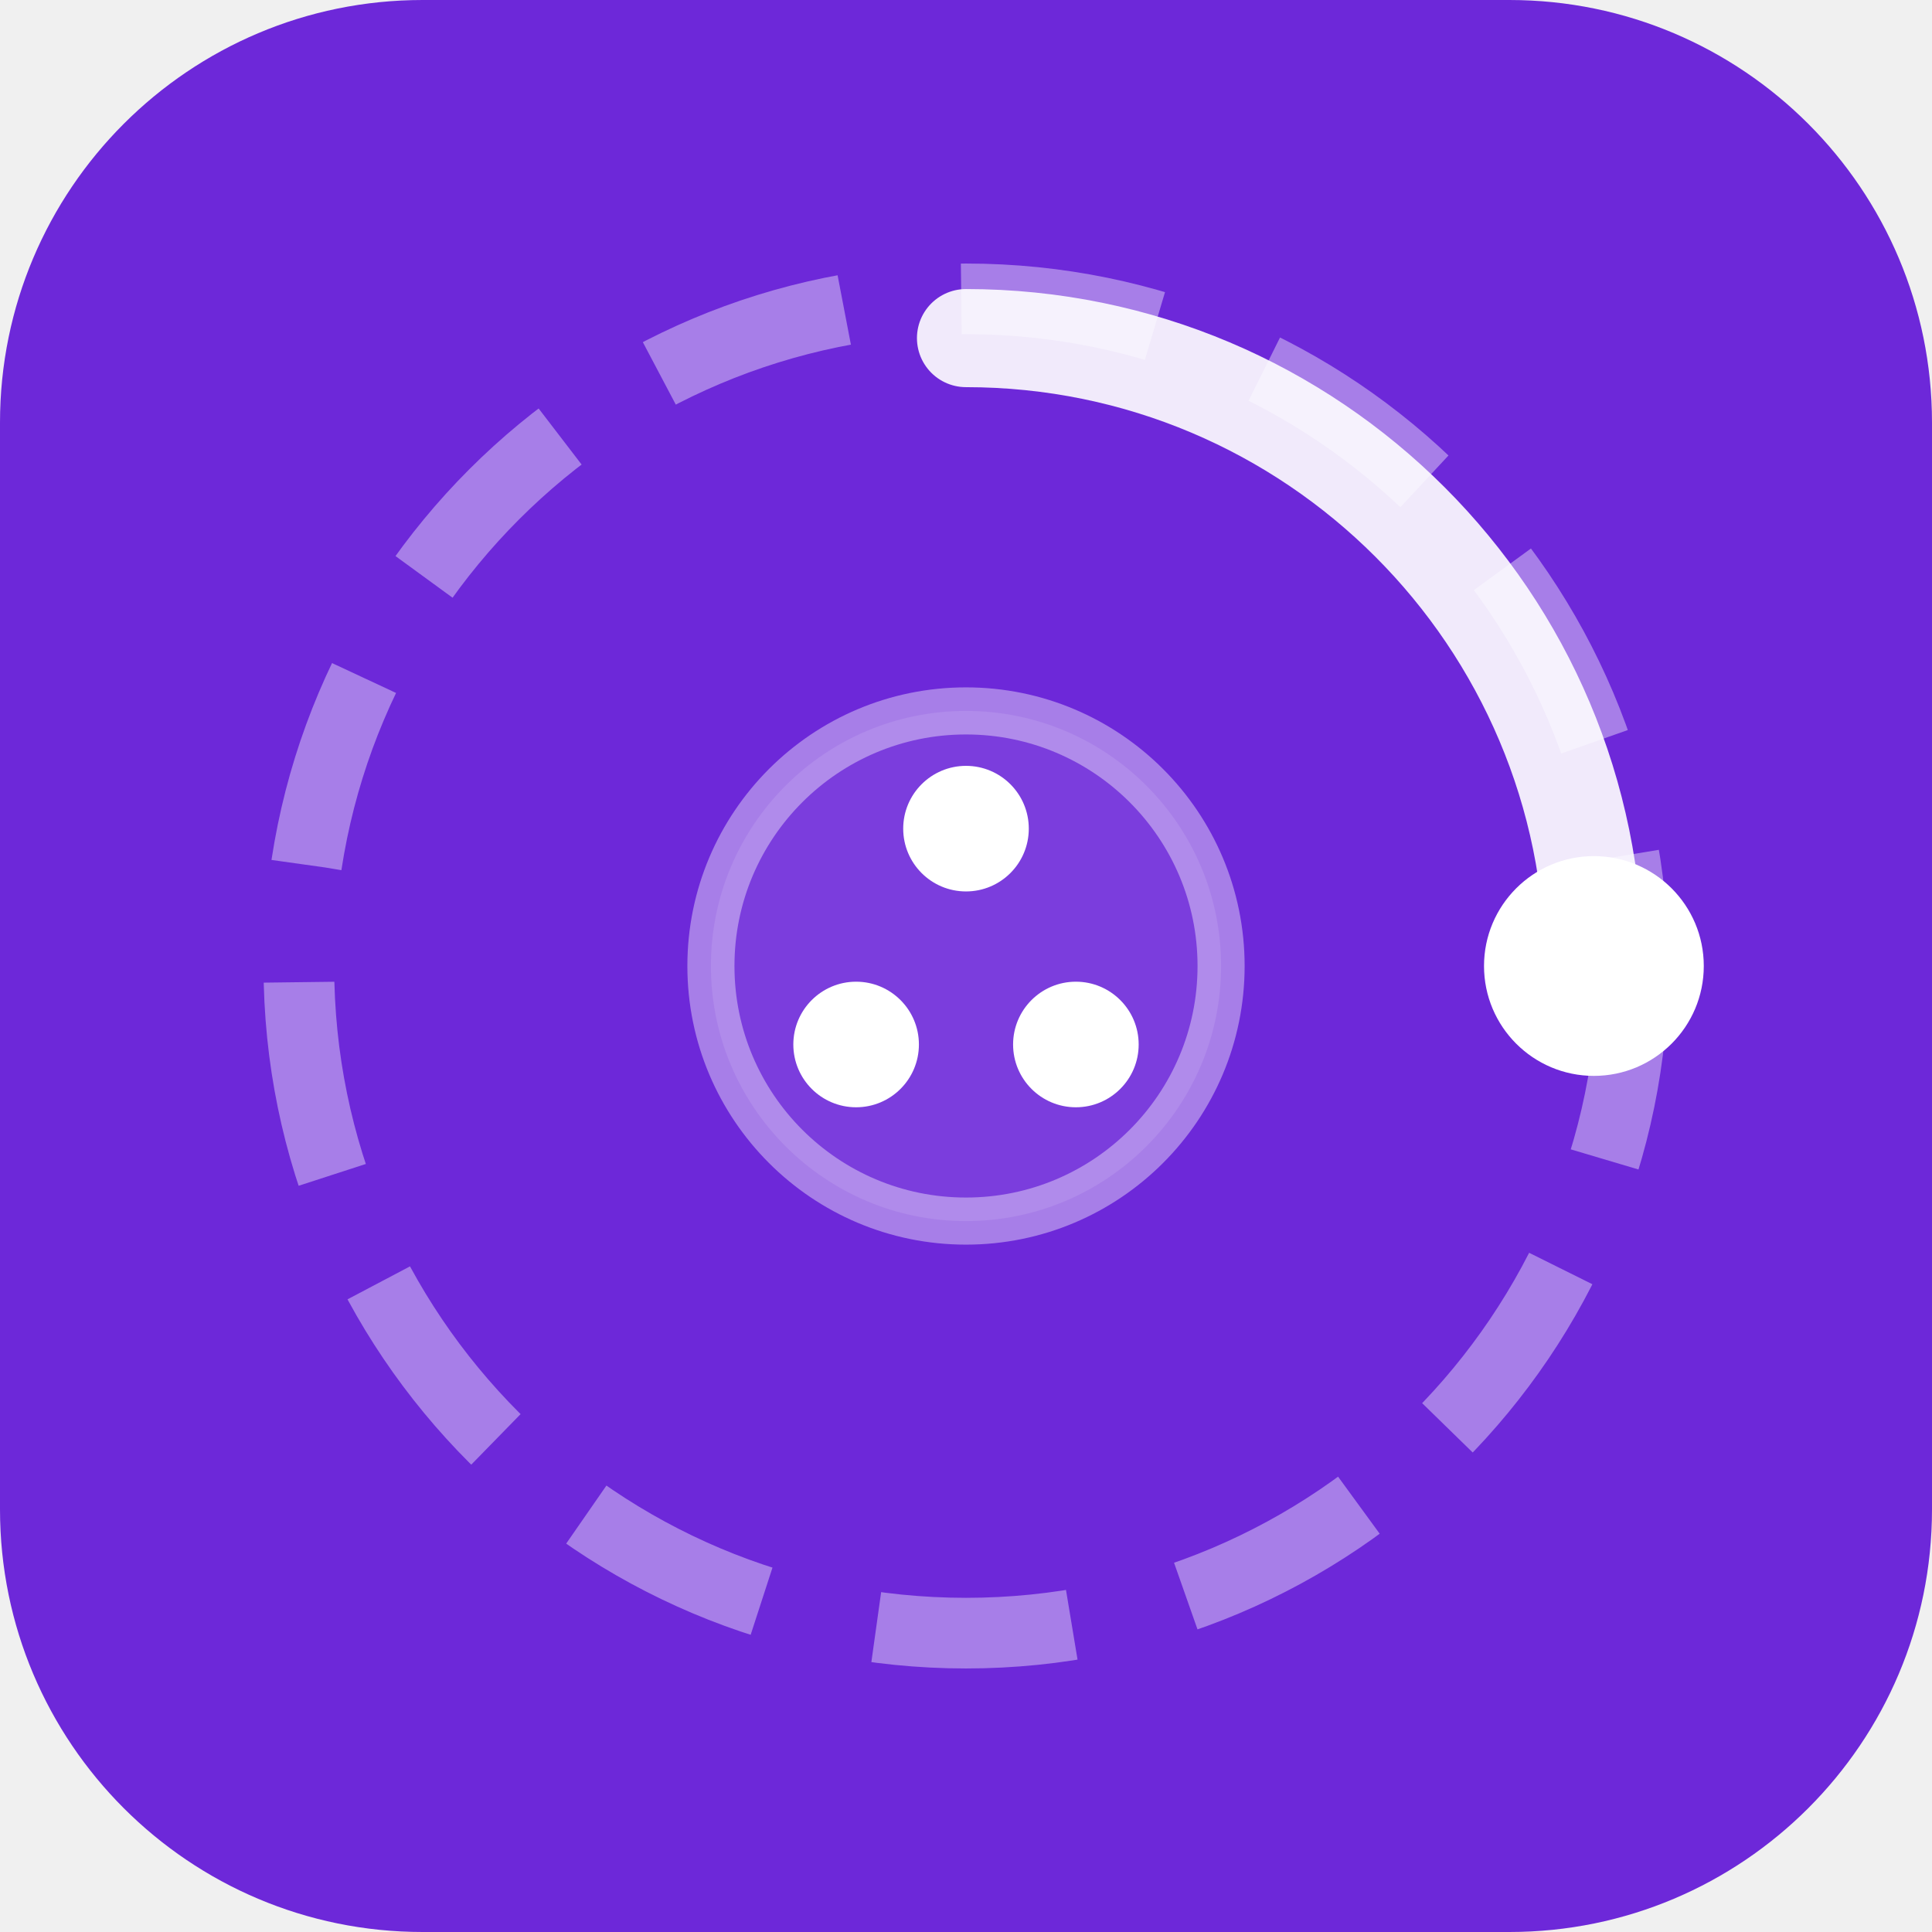
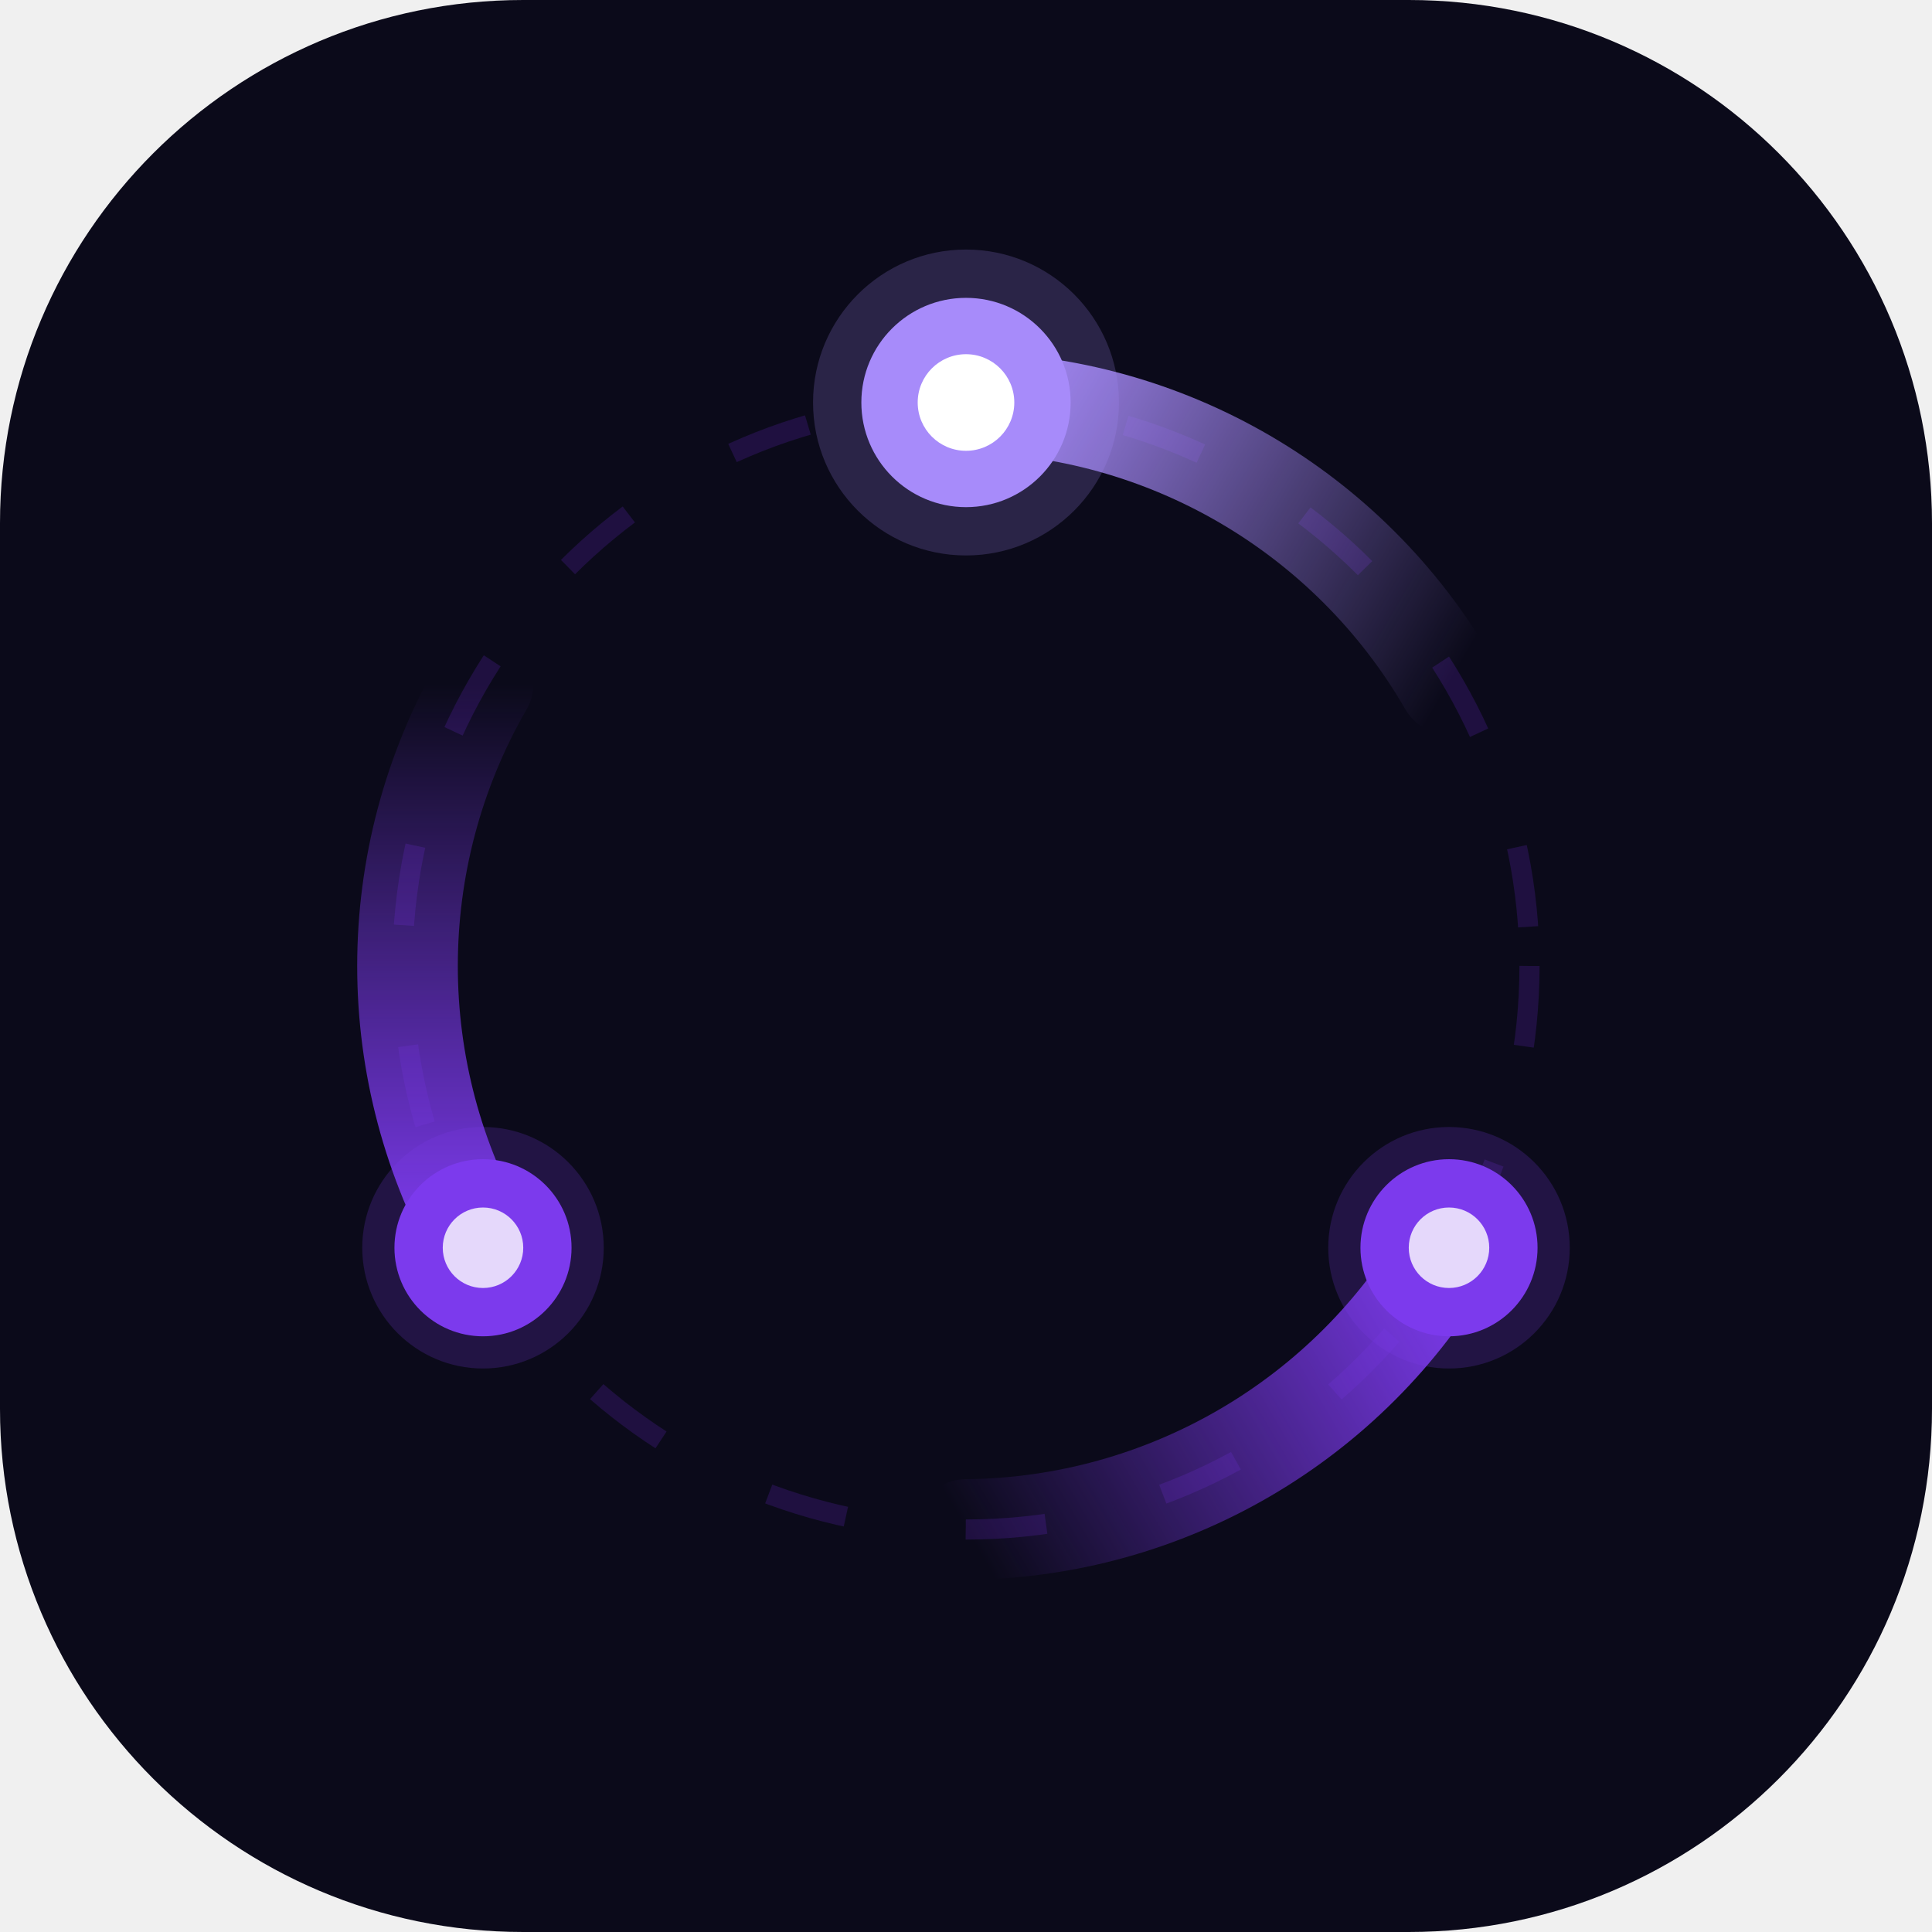
- <svg xmlns="http://www.w3.org/2000/svg" width="32" height="32" viewBox="0 0 32 32" fill="none">
-   <rect width="32" height="32" rx="7" fill="#6D28D9" />
-   <g transform="translate(3,3) scale(0.65)">
-     <circle cx="20" cy="20" r="17" stroke="white" stroke-width="1.8" stroke-dasharray="5 3" opacity="0.4" />
-     <path d="M20 4 A16 16 0 0 1 36 20" stroke="white" stroke-width="2.5" stroke-linecap="round" opacity="0.9" />
-     <circle cx="36" cy="20" r="2.8" fill="white" />
-     <circle cx="20" cy="20" r="6.5" fill="white" opacity="0.1" />
-     <circle cx="20" cy="20" r="6.5" stroke="white" stroke-width="1.2" opacity="0.4" />
-     <circle cx="20" cy="16.5" r="1.6" fill="white" />
-     <circle cx="17.2" cy="22" r="1.6" fill="white" />
-     <circle cx="22.8" cy="22" r="1.6" fill="white" />
-   </g>
+ <svg xmlns="http://www.w3.org/2000/svg" width="48" height="48" viewBox="0 0 48 48" fill="none">
+   <defs>
+     <linearGradient id="t1" x1="36" y1="17" x2="24" y2="10" gradientUnits="userSpaceOnUse">
+       <stop offset="0%" stop-color="#A78BFA" stop-opacity="0" />
+       <stop offset="100%" stop-color="#A78BFA" stop-opacity="1" />
+     </linearGradient>
+     <linearGradient id="t2" x1="24" y1="38" x2="36" y2="31" gradientUnits="userSpaceOnUse">
+       <stop offset="0%" stop-color="#7C3AED" stop-opacity="0" />
+       <stop offset="100%" stop-color="#7C3AED" stop-opacity="1" />
+     </linearGradient>
+     <linearGradient id="t3" x1="12" y1="17" x2="12" y2="31" gradientUnits="userSpaceOnUse">
+       <stop offset="0%" stop-color="#7C3AED" stop-opacity="0" />
+       <stop offset="100%" stop-color="#7C3AED" stop-opacity="1" />
+     </linearGradient>
+   </defs>
+   <rect width="48" height="48" rx="13" fill="#0B0A1A" />
+   <circle cx="24" cy="24" r="14" stroke="#6D28D9" stroke-width=".5" stroke-dasharray="2 3" opacity=".2" />
+   <path d="M36,17 A14,14 0 0,0 24,10" stroke="url(#t1)" stroke-width="2.5" stroke-linecap="round" fill="none" />
+   <path d="M24,38 A14,14 0 0,0 36,31" stroke="url(#t2)" stroke-width="2.5" stroke-linecap="round" fill="none" />
+   <path d="M12,17 A14,14 0 0,0 12,31" stroke="url(#t3)" stroke-width="2.5" stroke-linecap="round" fill="none" />
+   <circle cx="24" cy="10" r="3.8" fill="#A78BFA" opacity=".2" />
+   <circle cx="24" cy="10" r="2.6" fill="#A78BFA" />
+   <circle cx="24" cy="10" r="1.2" fill="white" />
+   <circle cx="36" cy="31" r="3" fill="#7C3AED" opacity=".2" />
+   <circle cx="36" cy="31" r="2.2" fill="#7C3AED" />
+   <circle cx="36" cy="31" r="1" fill="white" opacity=".8" />
+   <circle cx="12" cy="31" r="3" fill="#7C3AED" opacity=".2" />
+   <circle cx="12" cy="31" r="2.2" fill="#7C3AED" />
+   <circle cx="12" cy="31" r="1" fill="white" opacity=".8" />
</svg>
